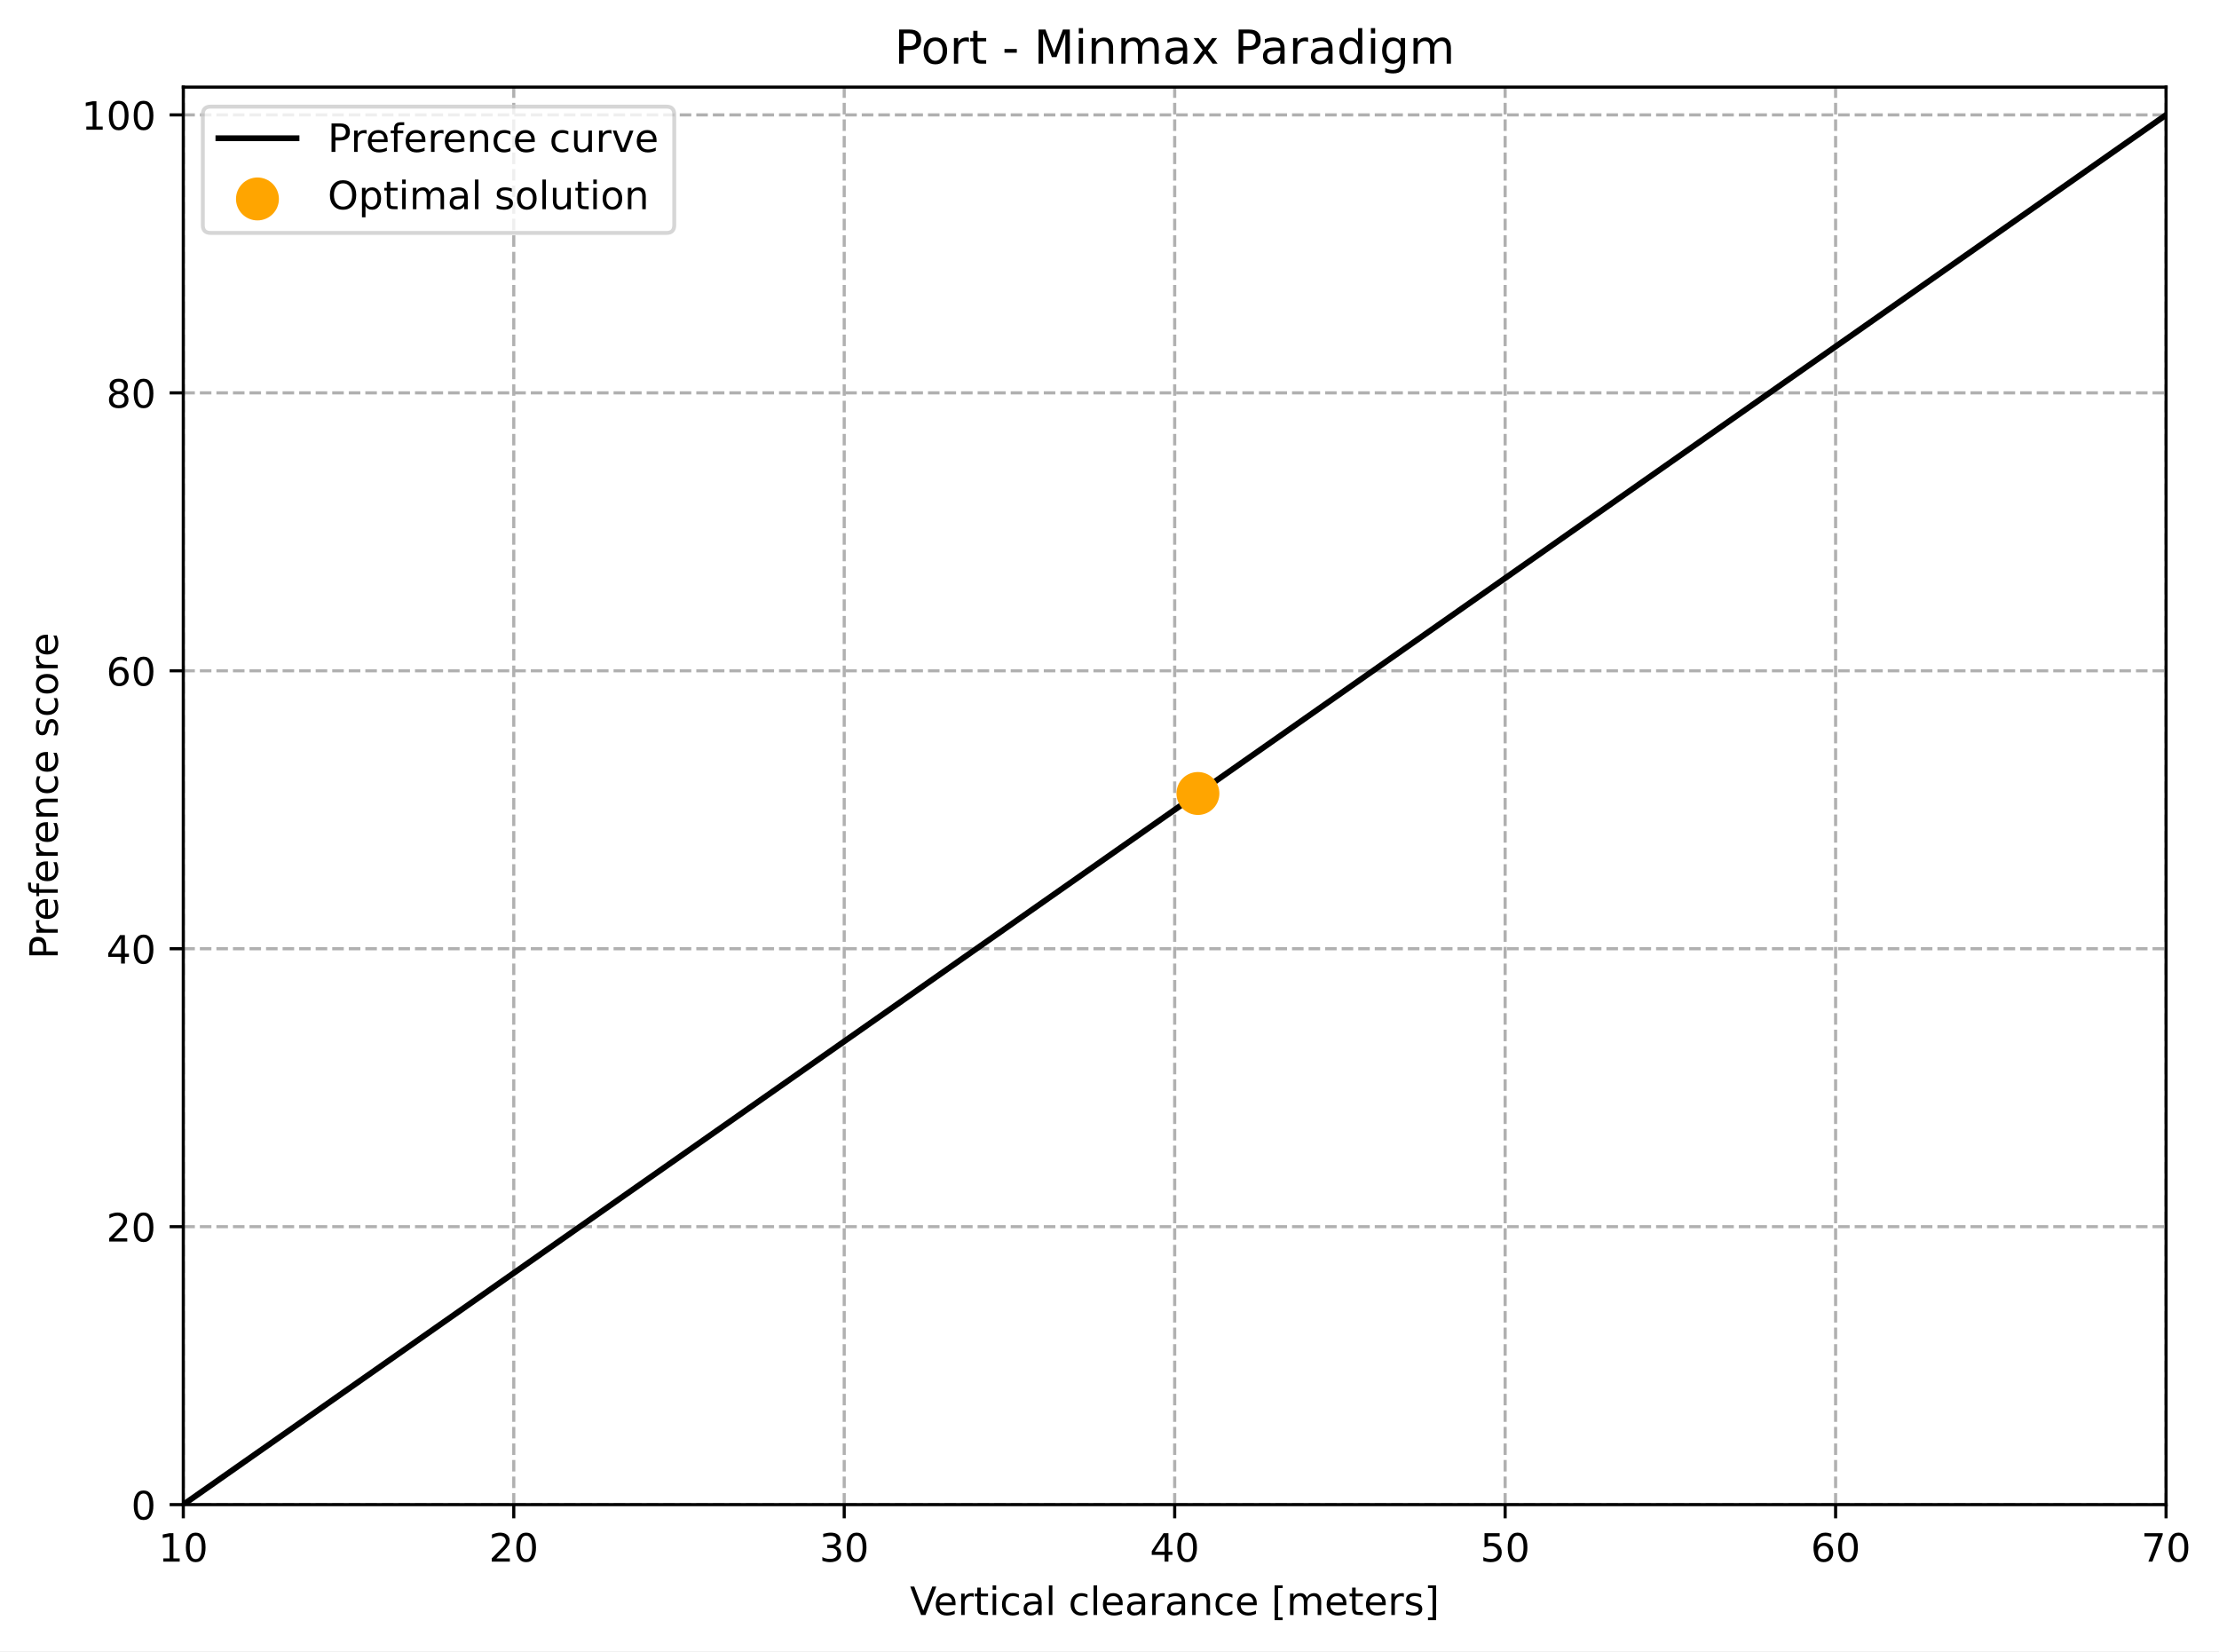
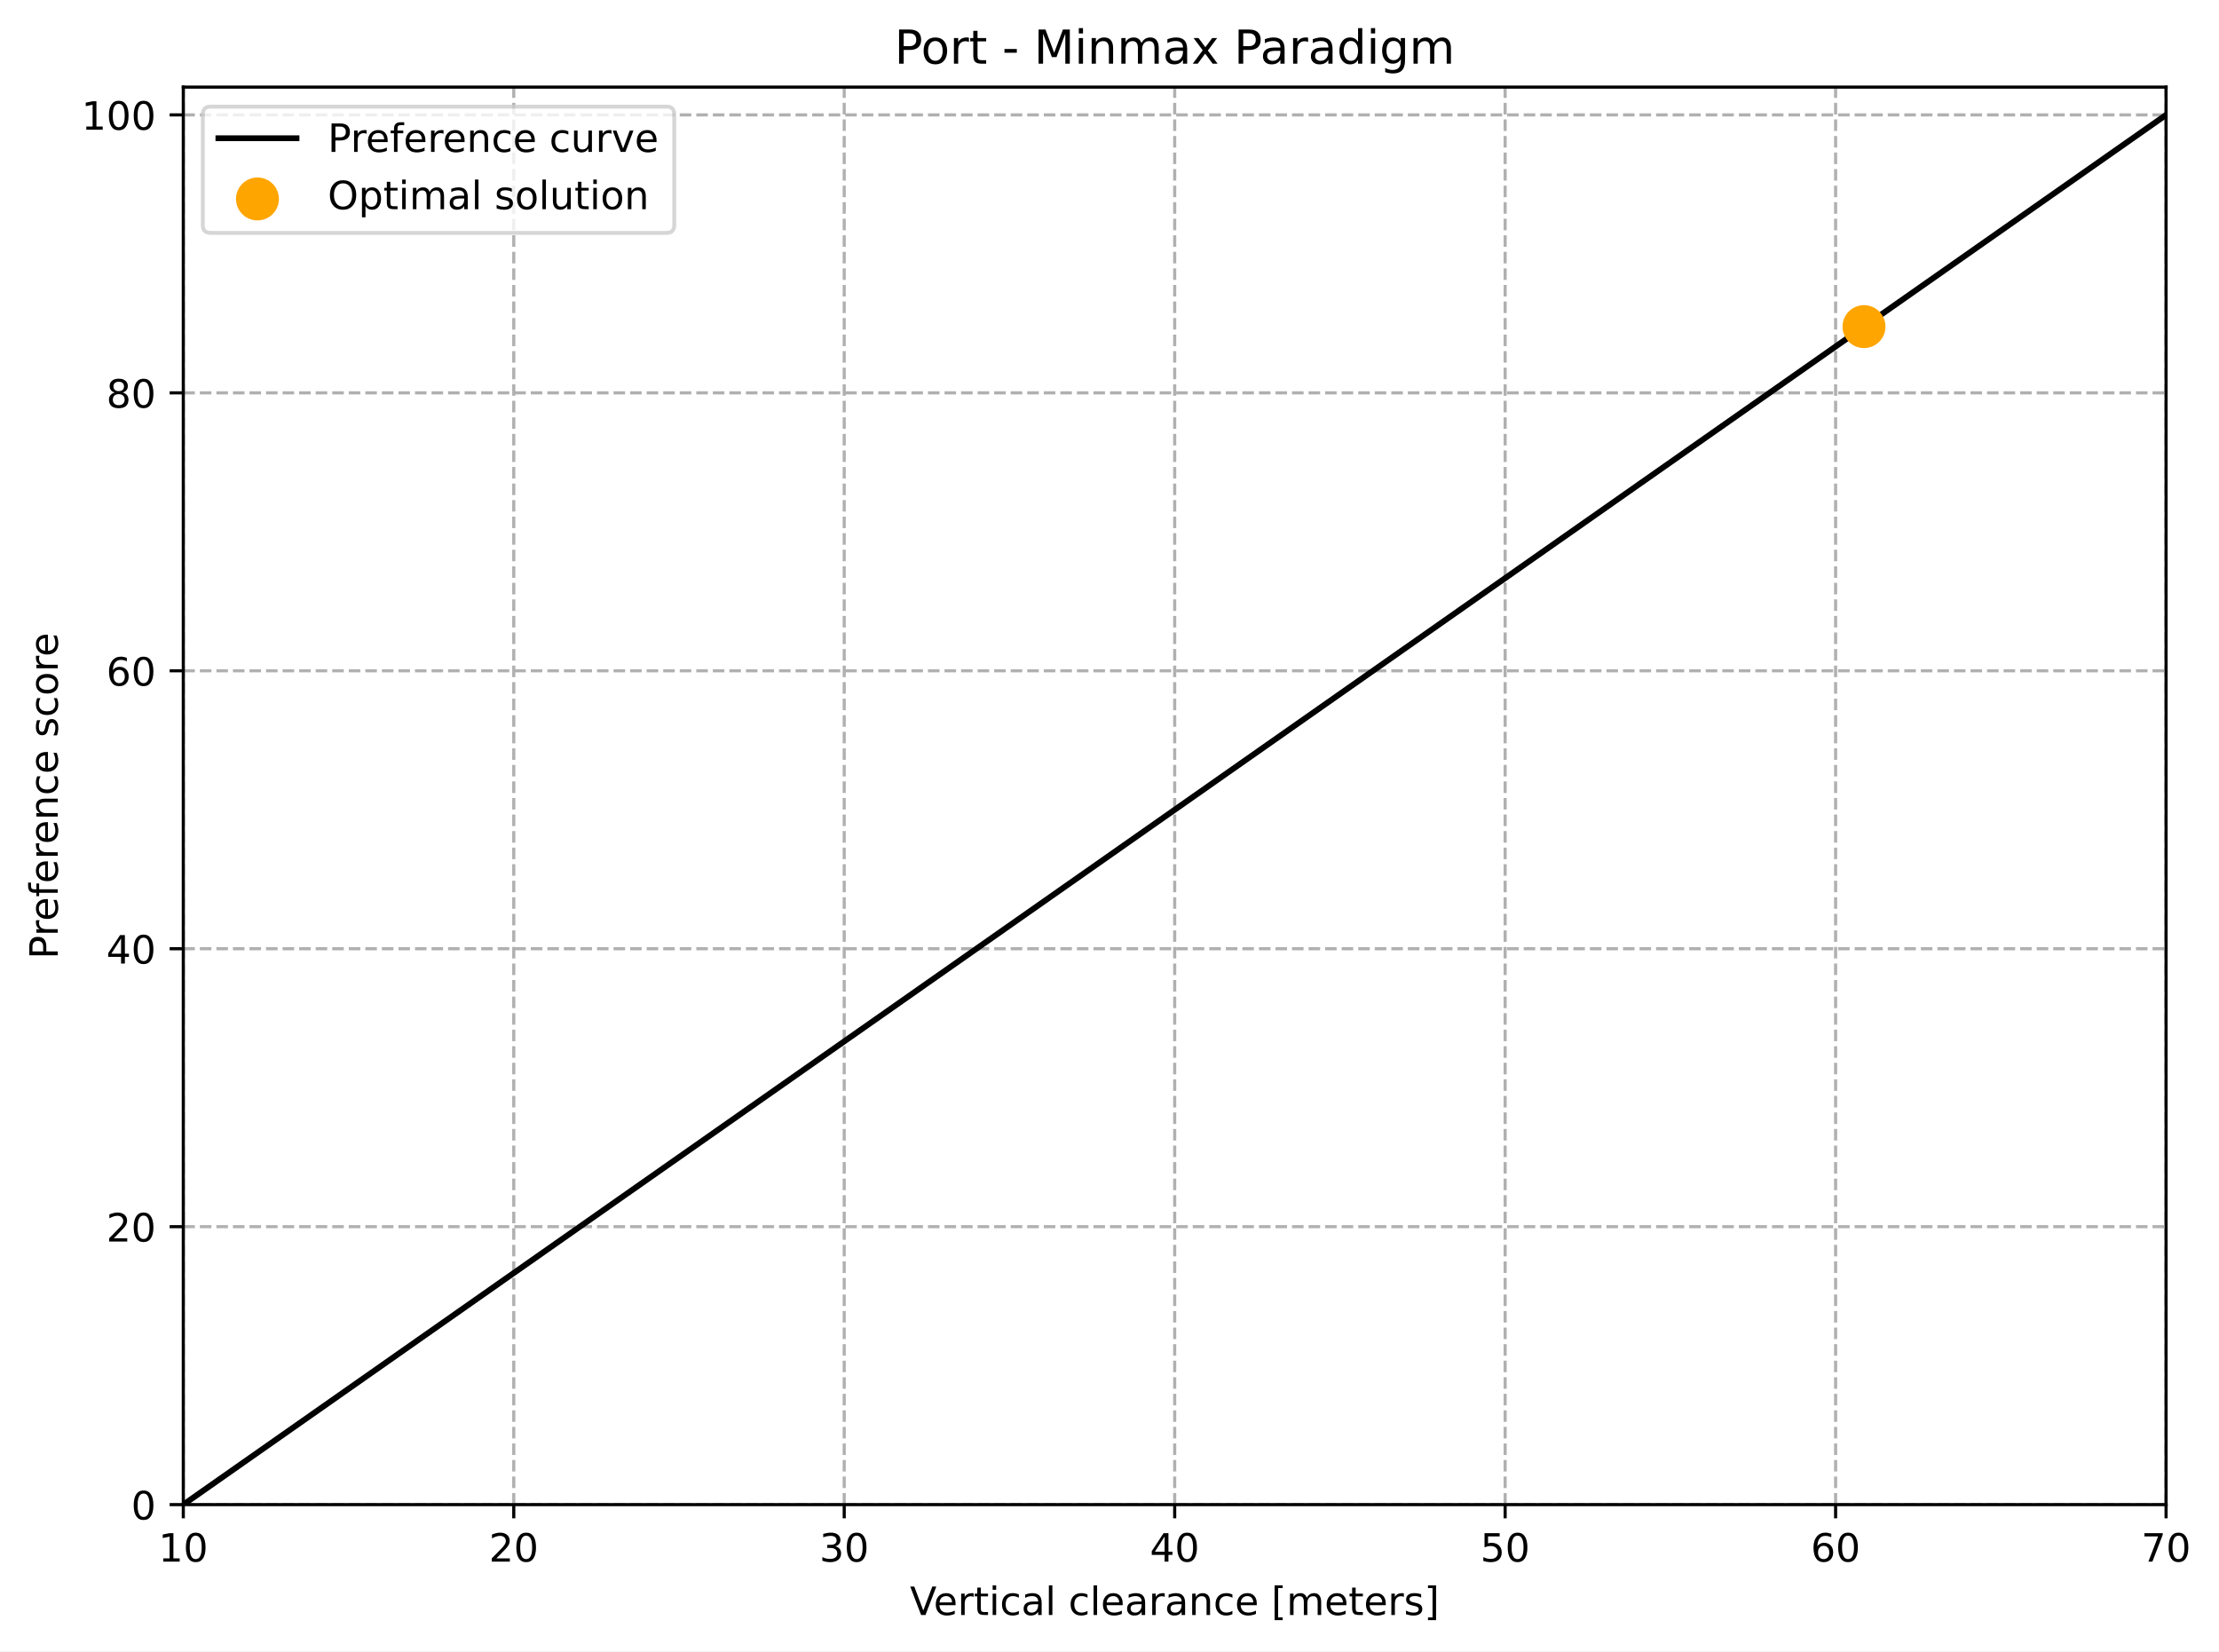
<svg xmlns="http://www.w3.org/2000/svg" xmlns:xlink="http://www.w3.org/1999/xlink" width="568.558pt" height="423.034pt" viewBox="0 0 568.558 423.034" version="1.1">
  <defs>
    <style type="text/css">*{stroke-linejoin: round; stroke-linecap: butt}</style>
  </defs>
  <g id="figure_1">
    <g id="patch_1">
      <path d="M 0 423.034  L 568.558 423.034  L 568.558 0  L 0 0  z " style="fill: #ffffff" />
    </g>
    <g id="axes_1">
      <g id="patch_2">
        <path d="M 46.966 385.478  L 554.996 385.478  L 554.996 22.318  L 46.966 22.318  z " style="fill: #ffffff" />
      </g>
      <g id="matplotlib.axis_1">
        <g id="xtick_1">
          <g id="line2d_1">
-             <path d="M 46.966 385.478  L 46.966 22.318  " clip-path="url(#p7e4437eb97)" style="fill: none; stroke-dasharray: 2.96,1.28; stroke-dashoffset: 0; stroke: #b0b0b0; stroke-width: 0.8" />
+             <path d="M 46.966 385.478  L 46.966 22.318  " clip-path="url(#p22cfa92f70)" style="fill: none; stroke-dasharray: 2.96,1.28; stroke-dashoffset: 0; stroke: #b0b0b0; stroke-width: 0.8" />
          </g>
          <g id="line2d_2">
            <defs>
-               <path id="m744cec5e7f" d="M 0 0  L 0 3.5  " style="stroke: #000000; stroke-width: 0.8" />
-             </defs>
-             <g>
-               <use xlink:href="#m744cec5e7f" x="46.966" y="385.478" style="stroke: #000000; stroke-width: 0.8" />
+               <path id="ma3266baa79" d="M 0 0  L 0 3.5  " style="stroke: #000000; stroke-width: 0.8" />
+             </defs>
+             <g>
+               <use xlink:href="#ma3266baa79" x="46.966" y="385.478" style="stroke: #000000; stroke-width: 0.8" />
            </g>
          </g>
          <g id="text_1">
            <g transform="translate(40.60312 400.0766) scale(0.1 -0.1)">
              <defs>
                <path id="DejaVuSans-31" d="M 794 531  L 1825 531  L 1825 4091  L 703 3866  L 703 4441  L 1819 4666  L 2450 4666  L 2450 531  L 3481 531  L 3481 0  L 794 0  L 794 531  z " transform="scale(0.015625)" />
                <path id="DejaVuSans-30" d="M 2034 4250  Q 1547 4250 1301 3770  Q 1056 3291 1056 2328  Q 1056 1369 1301 889  Q 1547 409 2034 409  Q 2525 409 2770 889  Q 3016 1369 3016 2328  Q 3016 3291 2770 3770  Q 2525 4250 2034 4250  z M 2034 4750  Q 2819 4750 3233 4129  Q 3647 3509 3647 2328  Q 3647 1150 3233 529  Q 2819 -91 2034 -91  Q 1250 -91 836 529  Q 422 1150 422 2328  Q 422 3509 836 4129  Q 1250 4750 2034 4750  z " transform="scale(0.015625)" />
              </defs>
              <use xlink:href="#DejaVuSans-31" />
              <use xlink:href="#DejaVuSans-30" transform="translate(63.62305 0)" />
            </g>
          </g>
        </g>
        <g id="xtick_2">
          <g id="line2d_3">
-             <path d="M 131.637 385.478  L 131.637 22.318  " clip-path="url(#p7e4437eb97)" style="fill: none; stroke-dasharray: 2.96,1.28; stroke-dashoffset: 0; stroke: #b0b0b0; stroke-width: 0.8" />
+             <path d="M 131.637 385.478  L 131.637 22.318  " clip-path="url(#p22cfa92f70)" style="fill: none; stroke-dasharray: 2.96,1.28; stroke-dashoffset: 0; stroke: #b0b0b0; stroke-width: 0.8" />
          </g>
          <g id="line2d_4">
            <g>
-               <use xlink:href="#m744cec5e7f" x="131.637" y="385.478" style="stroke: #000000; stroke-width: 0.8" />
+               <use xlink:href="#ma3266baa79" x="131.637" y="385.478" style="stroke: #000000; stroke-width: 0.8" />
            </g>
          </g>
          <g id="text_2">
            <g transform="translate(125.2748 400.0766) scale(0.1 -0.1)">
              <defs>
                <path id="DejaVuSans-32" d="M 1228 531  L 3431 531  L 3431 0  L 469 0  L 469 531  Q 828 903 1448 1529  Q 2069 2156 2228 2338  Q 2531 2678 2651 2914  Q 2772 3150 2772 3378  Q 2772 3750 2511 3984  Q 2250 4219 1831 4219  Q 1534 4219 1204 4116  Q 875 4013 500 3803  L 500 4441  Q 881 4594 1212 4672  Q 1544 4750 1819 4750  Q 2544 4750 2975 4387  Q 3406 4025 3406 3419  Q 3406 3131 3298 2873  Q 3191 2616 2906 2266  Q 2828 2175 2409 1742  Q 1991 1309 1228 531  z " transform="scale(0.015625)" />
              </defs>
              <use xlink:href="#DejaVuSans-32" />
              <use xlink:href="#DejaVuSans-30" transform="translate(63.62305 0)" />
            </g>
          </g>
        </g>
        <g id="xtick_3">
          <g id="line2d_5">
-             <path d="M 216.309 385.478  L 216.309 22.318  " clip-path="url(#p7e4437eb97)" style="fill: none; stroke-dasharray: 2.96,1.28; stroke-dashoffset: 0; stroke: #b0b0b0; stroke-width: 0.8" />
+             <path d="M 216.309 385.478  L 216.309 22.318  " clip-path="url(#p22cfa92f70)" style="fill: none; stroke-dasharray: 2.96,1.28; stroke-dashoffset: 0; stroke: #b0b0b0; stroke-width: 0.8" />
          </g>
          <g id="line2d_6">
            <g>
-               <use xlink:href="#m744cec5e7f" x="216.309" y="385.478" style="stroke: #000000; stroke-width: 0.8" />
+               <use xlink:href="#ma3266baa79" x="216.309" y="385.478" style="stroke: #000000; stroke-width: 0.8" />
            </g>
          </g>
          <g id="text_3">
            <g transform="translate(209.9465 400.0766) scale(0.1 -0.1)">
              <defs>
                <path id="DejaVuSans-33" d="M 2597 2516  Q 3050 2419 3304 2112  Q 3559 1806 3559 1356  Q 3559 666 3084 287  Q 2609 -91 1734 -91  Q 1441 -91 1130 -33  Q 819 25 488 141  L 488 750  Q 750 597 1062 519  Q 1375 441 1716 441  Q 2309 441 2620 675  Q 2931 909 2931 1356  Q 2931 1769 2642 2001  Q 2353 2234 1838 2234  L 1294 2234  L 1294 2753  L 1863 2753  Q 2328 2753 2575 2939  Q 2822 3125 2822 3475  Q 2822 3834 2567 4026  Q 2313 4219 1838 4219  Q 1578 4219 1281 4162  Q 984 4106 628 3988  L 628 4550  Q 988 4650 1302 4700  Q 1616 4750 1894 4750  Q 2613 4750 3031 4423  Q 3450 4097 3450 3541  Q 3450 3153 3228 2886  Q 3006 2619 2597 2516  z " transform="scale(0.015625)" />
              </defs>
              <use xlink:href="#DejaVuSans-33" />
              <use xlink:href="#DejaVuSans-30" transform="translate(63.62305 0)" />
            </g>
          </g>
        </g>
        <g id="xtick_4">
          <g id="line2d_7">
-             <path d="M 300.981 385.478  L 300.981 22.318  " clip-path="url(#p7e4437eb97)" style="fill: none; stroke-dasharray: 2.96,1.28; stroke-dashoffset: 0; stroke: #b0b0b0; stroke-width: 0.8" />
+             <path d="M 300.981 385.478  L 300.981 22.318  " clip-path="url(#p22cfa92f70)" style="fill: none; stroke-dasharray: 2.96,1.28; stroke-dashoffset: 0; stroke: #b0b0b0; stroke-width: 0.8" />
          </g>
          <g id="line2d_8">
            <g>
-               <use xlink:href="#m744cec5e7f" x="300.981" y="385.478" style="stroke: #000000; stroke-width: 0.8" />
+               <use xlink:href="#ma3266baa79" x="300.981" y="385.478" style="stroke: #000000; stroke-width: 0.8" />
            </g>
          </g>
          <g id="text_4">
            <g transform="translate(294.6181 400.0766) scale(0.1 -0.1)">
              <defs>
                <path id="DejaVuSans-34" d="M 2419 4116  L 825 1625  L 2419 1625  L 2419 4116  z M 2253 4666  L 3047 4666  L 3047 1625  L 3713 1625  L 3713 1100  L 3047 1100  L 3047 0  L 2419 0  L 2419 1100  L 313 1100  L 313 1709  L 2253 4666  z " transform="scale(0.015625)" />
              </defs>
              <use xlink:href="#DejaVuSans-34" />
              <use xlink:href="#DejaVuSans-30" transform="translate(63.62305 0)" />
            </g>
          </g>
        </g>
        <g id="xtick_5">
          <g id="line2d_9">
-             <path d="M 385.652 385.478  L 385.652 22.318  " clip-path="url(#p7e4437eb97)" style="fill: none; stroke-dasharray: 2.96,1.28; stroke-dashoffset: 0; stroke: #b0b0b0; stroke-width: 0.8" />
+             <path d="M 385.652 385.478  L 385.652 22.318  " clip-path="url(#p22cfa92f70)" style="fill: none; stroke-dasharray: 2.96,1.28; stroke-dashoffset: 0; stroke: #b0b0b0; stroke-width: 0.8" />
          </g>
          <g id="line2d_10">
            <g>
-               <use xlink:href="#m744cec5e7f" x="385.652" y="385.478" style="stroke: #000000; stroke-width: 0.8" />
+               <use xlink:href="#ma3266baa79" x="385.652" y="385.478" style="stroke: #000000; stroke-width: 0.8" />
            </g>
          </g>
          <g id="text_5">
            <g transform="translate(379.2898 400.0766) scale(0.1 -0.1)">
              <defs>
                <path id="DejaVuSans-35" d="M 691 4666  L 3169 4666  L 3169 4134  L 1269 4134  L 1269 2991  Q 1406 3038 1543 3061  Q 1681 3084 1819 3084  Q 2600 3084 3056 2656  Q 3513 2228 3513 1497  Q 3513 744 3044 326  Q 2575 -91 1722 -91  Q 1428 -91 1123 -41  Q 819 9 494 109  L 494 744  Q 775 591 1075 516  Q 1375 441 1709 441  Q 2250 441 2565 725  Q 2881 1009 2881 1497  Q 2881 1984 2565 2268  Q 2250 2553 1709 2553  Q 1456 2553 1204 2497  Q 953 2441 691 2322  L 691 4666  z " transform="scale(0.015625)" />
              </defs>
              <use xlink:href="#DejaVuSans-35" />
              <use xlink:href="#DejaVuSans-30" transform="translate(63.62305 0)" />
            </g>
          </g>
        </g>
        <g id="xtick_6">
          <g id="line2d_11">
-             <path d="M 470.324 385.478  L 470.324 22.318  " clip-path="url(#p7e4437eb97)" style="fill: none; stroke-dasharray: 2.96,1.28; stroke-dashoffset: 0; stroke: #b0b0b0; stroke-width: 0.8" />
+             <path d="M 470.324 385.478  L 470.324 22.318  " clip-path="url(#p22cfa92f70)" style="fill: none; stroke-dasharray: 2.96,1.28; stroke-dashoffset: 0; stroke: #b0b0b0; stroke-width: 0.8" />
          </g>
          <g id="line2d_12">
            <g>
-               <use xlink:href="#m744cec5e7f" x="470.324" y="385.478" style="stroke: #000000; stroke-width: 0.8" />
+               <use xlink:href="#ma3266baa79" x="470.324" y="385.478" style="stroke: #000000; stroke-width: 0.8" />
            </g>
          </g>
          <g id="text_6">
            <g transform="translate(463.9615 400.0766) scale(0.1 -0.1)">
              <defs>
                <path id="DejaVuSans-36" d="M 2113 2584  Q 1688 2584 1439 2293  Q 1191 2003 1191 1497  Q 1191 994 1439 701  Q 1688 409 2113 409  Q 2538 409 2786 701  Q 3034 994 3034 1497  Q 3034 2003 2786 2293  Q 2538 2584 2113 2584  z M 3366 4563  L 3366 3988  Q 3128 4100 2886 4159  Q 2644 4219 2406 4219  Q 1781 4219 1451 3797  Q 1122 3375 1075 2522  Q 1259 2794 1537 2939  Q 1816 3084 2150 3084  Q 2853 3084 3261 2657  Q 3669 2231 3669 1497  Q 3669 778 3244 343  Q 2819 -91 2113 -91  Q 1303 -91 875 529  Q 447 1150 447 2328  Q 447 3434 972 4092  Q 1497 4750 2381 4750  Q 2619 4750 2861 4703  Q 3103 4656 3366 4563  z " transform="scale(0.015625)" />
              </defs>
              <use xlink:href="#DejaVuSans-36" />
              <use xlink:href="#DejaVuSans-30" transform="translate(63.62305 0)" />
            </g>
          </g>
        </g>
        <g id="xtick_7">
          <g id="line2d_13">
-             <path d="M 554.996 385.478  L 554.996 22.318  " clip-path="url(#p7e4437eb97)" style="fill: none; stroke-dasharray: 2.96,1.28; stroke-dashoffset: 0; stroke: #b0b0b0; stroke-width: 0.8" />
+             <path d="M 554.996 385.478  L 554.996 22.318  " clip-path="url(#p22cfa92f70)" style="fill: none; stroke-dasharray: 2.96,1.28; stroke-dashoffset: 0; stroke: #b0b0b0; stroke-width: 0.8" />
          </g>
          <g id="line2d_14">
            <g>
-               <use xlink:href="#m744cec5e7f" x="554.996" y="385.478" style="stroke: #000000; stroke-width: 0.8" />
+               <use xlink:href="#ma3266baa79" x="554.996" y="385.478" style="stroke: #000000; stroke-width: 0.8" />
            </g>
          </g>
          <g id="text_7">
            <g transform="translate(548.6331 400.0766) scale(0.1 -0.1)">
              <defs>
                <path id="DejaVuSans-37" d="M 525 4666  L 3525 4666  L 3525 4397  L 1831 0  L 1172 0  L 2766 4134  L 525 4134  L 525 4666  z " transform="scale(0.015625)" />
              </defs>
              <use xlink:href="#DejaVuSans-37" />
              <use xlink:href="#DejaVuSans-30" transform="translate(63.62305 0)" />
            </g>
          </g>
        </g>
        <g id="text_8">
          <g transform="translate(233.1478 413.7547) scale(0.1 -0.1)">
            <defs>
              <path id="DejaVuSans-56" d="M 1831 0  L 50 4666  L 709 4666  L 2188 738  L 3669 4666  L 4325 4666  L 2547 0  L 1831 0  z " transform="scale(0.015625)" />
              <path id="DejaVuSans-65" d="M 3597 1894  L 3597 1613  L 953 1613  Q 991 1019 1311 708  Q 1631 397 2203 397  Q 2534 397 2845 478  Q 3156 559 3463 722  L 3463 178  Q 3153 47 2828 -22  Q 2503 -91 2169 -91  Q 1331 -91 842 396  Q 353 884 353 1716  Q 353 2575 817 3079  Q 1281 3584 2069 3584  Q 2775 3584 3186 3129  Q 3597 2675 3597 1894  z M 3022 2063  Q 3016 2534 2758 2815  Q 2500 3097 2075 3097  Q 1594 3097 1305 2825  Q 1016 2553 972 2059  L 3022 2063  z " transform="scale(0.015625)" />
              <path id="DejaVuSans-72" d="M 2631 2963  Q 2534 3019 2420 3045  Q 2306 3072 2169 3072  Q 1681 3072 1420 2755  Q 1159 2438 1159 1844  L 1159 0  L 581 0  L 581 3500  L 1159 3500  L 1159 2956  Q 1341 3275 1631 3429  Q 1922 3584 2338 3584  Q 2397 3584 2469 3576  Q 2541 3569 2628 3553  L 2631 2963  z " transform="scale(0.015625)" />
              <path id="DejaVuSans-74" d="M 1172 4494  L 1172 3500  L 2356 3500  L 2356 3053  L 1172 3053  L 1172 1153  Q 1172 725 1289 603  Q 1406 481 1766 481  L 2356 481  L 2356 0  L 1766 0  Q 1100 0 847 248  Q 594 497 594 1153  L 594 3053  L 172 3053  L 172 3500  L 594 3500  L 594 4494  L 1172 4494  z " transform="scale(0.015625)" />
              <path id="DejaVuSans-69" d="M 603 3500  L 1178 3500  L 1178 0  L 603 0  L 603 3500  z M 603 4863  L 1178 4863  L 1178 4134  L 603 4134  L 603 4863  z " transform="scale(0.015625)" />
              <path id="DejaVuSans-63" d="M 3122 3366  L 3122 2828  Q 2878 2963 2633 3030  Q 2388 3097 2138 3097  Q 1578 3097 1268 2742  Q 959 2388 959 1747  Q 959 1106 1268 751  Q 1578 397 2138 397  Q 2388 397 2633 464  Q 2878 531 3122 666  L 3122 134  Q 2881 22 2623 -34  Q 2366 -91 2075 -91  Q 1284 -91 818 406  Q 353 903 353 1747  Q 353 2603 823 3093  Q 1294 3584 2113 3584  Q 2378 3584 2631 3529  Q 2884 3475 3122 3366  z " transform="scale(0.015625)" />
              <path id="DejaVuSans-61" d="M 2194 1759  Q 1497 1759 1228 1600  Q 959 1441 959 1056  Q 959 750 1161 570  Q 1363 391 1709 391  Q 2188 391 2477 730  Q 2766 1069 2766 1631  L 2766 1759  L 2194 1759  z M 3341 1997  L 3341 0  L 2766 0  L 2766 531  Q 2569 213 2275 61  Q 1981 -91 1556 -91  Q 1019 -91 701 211  Q 384 513 384 1019  Q 384 1609 779 1909  Q 1175 2209 1959 2209  L 2766 2209  L 2766 2266  Q 2766 2663 2505 2880  Q 2244 3097 1772 3097  Q 1472 3097 1187 3025  Q 903 2953 641 2809  L 641 3341  Q 956 3463 1253 3523  Q 1550 3584 1831 3584  Q 2591 3584 2966 3190  Q 3341 2797 3341 1997  z " transform="scale(0.015625)" />
              <path id="DejaVuSans-6c" d="M 603 4863  L 1178 4863  L 1178 0  L 603 0  L 603 4863  z " transform="scale(0.015625)" />
              <path id="DejaVuSans-20" transform="scale(0.015625)" />
              <path id="DejaVuSans-6e" d="M 3513 2113  L 3513 0  L 2938 0  L 2938 2094  Q 2938 2591 2744 2837  Q 2550 3084 2163 3084  Q 1697 3084 1428 2787  Q 1159 2491 1159 1978  L 1159 0  L 581 0  L 581 3500  L 1159 3500  L 1159 2956  Q 1366 3272 1645 3428  Q 1925 3584 2291 3584  Q 2894 3584 3203 3211  Q 3513 2838 3513 2113  z " transform="scale(0.015625)" />
              <path id="DejaVuSans-5b" d="M 550 4863  L 1875 4863  L 1875 4416  L 1125 4416  L 1125 -397  L 1875 -397  L 1875 -844  L 550 -844  L 550 4863  z " transform="scale(0.015625)" />
              <path id="DejaVuSans-6d" d="M 3328 2828  Q 3544 3216 3844 3400  Q 4144 3584 4550 3584  Q 5097 3584 5394 3201  Q 5691 2819 5691 2113  L 5691 0  L 5113 0  L 5113 2094  Q 5113 2597 4934 2840  Q 4756 3084 4391 3084  Q 3944 3084 3684 2787  Q 3425 2491 3425 1978  L 3425 0  L 2847 0  L 2847 2094  Q 2847 2600 2669 2842  Q 2491 3084 2119 3084  Q 1678 3084 1418 2786  Q 1159 2488 1159 1978  L 1159 0  L 581 0  L 581 3500  L 1159 3500  L 1159 2956  Q 1356 3278 1631 3431  Q 1906 3584 2284 3584  Q 2666 3584 2933 3390  Q 3200 3197 3328 2828  z " transform="scale(0.015625)" />
              <path id="DejaVuSans-73" d="M 2834 3397  L 2834 2853  Q 2591 2978 2328 3040  Q 2066 3103 1784 3103  Q 1356 3103 1142 2972  Q 928 2841 928 2578  Q 928 2378 1081 2264  Q 1234 2150 1697 2047  L 1894 2003  Q 2506 1872 2764 1633  Q 3022 1394 3022 966  Q 3022 478 2636 193  Q 2250 -91 1575 -91  Q 1294 -91 989 -36  Q 684 19 347 128  L 347 722  Q 666 556 975 473  Q 1284 391 1588 391  Q 1994 391 2212 530  Q 2431 669 2431 922  Q 2431 1156 2273 1281  Q 2116 1406 1581 1522  L 1381 1569  Q 847 1681 609 1914  Q 372 2147 372 2553  Q 372 3047 722 3315  Q 1072 3584 1716 3584  Q 2034 3584 2315 3537  Q 2597 3491 2834 3397  z " transform="scale(0.015625)" />
              <path id="DejaVuSans-5d" d="M 1947 4863  L 1947 -844  L 622 -844  L 622 -397  L 1369 -397  L 1369 4416  L 622 4416  L 622 4863  L 1947 4863  z " transform="scale(0.015625)" />
            </defs>
            <use xlink:href="#DejaVuSans-56" />
            <use xlink:href="#DejaVuSans-65" transform="translate(60.6582 0)" />
            <use xlink:href="#DejaVuSans-72" transform="translate(122.1816 0)" />
            <use xlink:href="#DejaVuSans-74" transform="translate(163.2949 0)" />
            <use xlink:href="#DejaVuSans-69" transform="translate(202.5039 0)" />
            <use xlink:href="#DejaVuSans-63" transform="translate(230.2871 0)" />
            <use xlink:href="#DejaVuSans-61" transform="translate(285.2676 0)" />
            <use xlink:href="#DejaVuSans-6c" transform="translate(346.5469 0)" />
            <use xlink:href="#DejaVuSans-20" transform="translate(374.3301 0)" />
            <use xlink:href="#DejaVuSans-63" transform="translate(406.1172 0)" />
            <use xlink:href="#DejaVuSans-6c" transform="translate(461.0977 0)" />
            <use xlink:href="#DejaVuSans-65" transform="translate(488.8809 0)" />
            <use xlink:href="#DejaVuSans-61" transform="translate(550.4043 0)" />
            <use xlink:href="#DejaVuSans-72" transform="translate(611.6836 0)" />
            <use xlink:href="#DejaVuSans-61" transform="translate(652.7969 0)" />
            <use xlink:href="#DejaVuSans-6e" transform="translate(714.0762 0)" />
            <use xlink:href="#DejaVuSans-63" transform="translate(777.4551 0)" />
            <use xlink:href="#DejaVuSans-65" transform="translate(832.4355 0)" />
            <use xlink:href="#DejaVuSans-20" transform="translate(893.959 0)" />
            <use xlink:href="#DejaVuSans-5b" transform="translate(925.7461 0)" />
            <use xlink:href="#DejaVuSans-6d" transform="translate(964.7598 0)" />
            <use xlink:href="#DejaVuSans-65" transform="translate(1062.172 0)" />
            <use xlink:href="#DejaVuSans-74" transform="translate(1123.695 0)" />
            <use xlink:href="#DejaVuSans-65" transform="translate(1162.904 0)" />
            <use xlink:href="#DejaVuSans-72" transform="translate(1224.428 0)" />
            <use xlink:href="#DejaVuSans-73" transform="translate(1265.541 0)" />
            <use xlink:href="#DejaVuSans-5d" transform="translate(1317.641 0)" />
          </g>
        </g>
      </g>
      <g id="matplotlib.axis_2">
        <g id="ytick_1">
          <g id="line2d_15">
-             <path d="M 46.966 385.478  L 554.996 385.478  " clip-path="url(#p7e4437eb97)" style="fill: none; stroke-dasharray: 2.96,1.28; stroke-dashoffset: 0; stroke: #b0b0b0; stroke-width: 0.8" />
+             <path d="M 46.966 385.478  L 554.996 385.478  " clip-path="url(#p22cfa92f70)" style="fill: none; stroke-dasharray: 2.96,1.28; stroke-dashoffset: 0; stroke: #b0b0b0; stroke-width: 0.8" />
          </g>
          <g id="line2d_16">
            <defs>
-               <path id="m9118d87061" d="M 0 0  L -3.5 0  " style="stroke: #000000; stroke-width: 0.8" />
-             </defs>
-             <g>
-               <use xlink:href="#m9118d87061" x="46.966" y="385.478" style="stroke: #000000; stroke-width: 0.8" />
+               <path id="mbdf9627a5d" d="M 0 0  L -3.5 0  " style="stroke: #000000; stroke-width: 0.8" />
+             </defs>
+             <g>
+               <use xlink:href="#mbdf9627a5d" x="46.966" y="385.478" style="stroke: #000000; stroke-width: 0.8" />
            </g>
          </g>
          <g id="text_9">
            <g transform="translate(33.60312 389.2773) scale(0.1 -0.1)">
              <use xlink:href="#DejaVuSans-30" />
            </g>
          </g>
        </g>
        <g id="ytick_2">
          <g id="line2d_17">
-             <path d="M 46.966 314.27  L 554.996 314.27  " clip-path="url(#p7e4437eb97)" style="fill: none; stroke-dasharray: 2.96,1.28; stroke-dashoffset: 0; stroke: #b0b0b0; stroke-width: 0.8" />
+             <path d="M 46.966 314.27  L 554.996 314.27  " clip-path="url(#p22cfa92f70)" style="fill: none; stroke-dasharray: 2.96,1.28; stroke-dashoffset: 0; stroke: #b0b0b0; stroke-width: 0.8" />
          </g>
          <g id="line2d_18">
            <g>
-               <use xlink:href="#m9118d87061" x="46.966" y="314.27" style="stroke: #000000; stroke-width: 0.8" />
+               <use xlink:href="#mbdf9627a5d" x="46.966" y="314.27" style="stroke: #000000; stroke-width: 0.8" />
            </g>
          </g>
          <g id="text_10">
            <g transform="translate(27.24063 318.0695) scale(0.1 -0.1)">
              <use xlink:href="#DejaVuSans-32" />
              <use xlink:href="#DejaVuSans-30" transform="translate(63.62305 0)" />
            </g>
          </g>
        </g>
        <g id="ytick_3">
          <g id="line2d_19">
-             <path d="M 46.966 243.062  L 554.996 243.062  " clip-path="url(#p7e4437eb97)" style="fill: none; stroke-dasharray: 2.96,1.28; stroke-dashoffset: 0; stroke: #b0b0b0; stroke-width: 0.8" />
+             <path d="M 46.966 243.062  L 554.996 243.062  " clip-path="url(#p22cfa92f70)" style="fill: none; stroke-dasharray: 2.96,1.28; stroke-dashoffset: 0; stroke: #b0b0b0; stroke-width: 0.8" />
          </g>
          <g id="line2d_20">
            <g>
-               <use xlink:href="#m9118d87061" x="46.966" y="243.062" style="stroke: #000000; stroke-width: 0.8" />
+               <use xlink:href="#mbdf9627a5d" x="46.966" y="243.062" style="stroke: #000000; stroke-width: 0.8" />
            </g>
          </g>
          <g id="text_11">
            <g transform="translate(27.24063 246.8617) scale(0.1 -0.1)">
              <use xlink:href="#DejaVuSans-34" />
              <use xlink:href="#DejaVuSans-30" transform="translate(63.62305 0)" />
            </g>
          </g>
        </g>
        <g id="ytick_4">
          <g id="line2d_21">
-             <path d="M 46.966 171.855  L 554.996 171.855  " clip-path="url(#p7e4437eb97)" style="fill: none; stroke-dasharray: 2.96,1.28; stroke-dashoffset: 0; stroke: #b0b0b0; stroke-width: 0.8" />
+             <path d="M 46.966 171.855  L 554.996 171.855  " clip-path="url(#p22cfa92f70)" style="fill: none; stroke-dasharray: 2.96,1.28; stroke-dashoffset: 0; stroke: #b0b0b0; stroke-width: 0.8" />
          </g>
          <g id="line2d_22">
            <g>
-               <use xlink:href="#m9118d87061" x="46.966" y="171.855" style="stroke: #000000; stroke-width: 0.8" />
+               <use xlink:href="#mbdf9627a5d" x="46.966" y="171.855" style="stroke: #000000; stroke-width: 0.8" />
            </g>
          </g>
          <g id="text_12">
            <g transform="translate(27.24063 175.6538) scale(0.1 -0.1)">
              <use xlink:href="#DejaVuSans-36" />
              <use xlink:href="#DejaVuSans-30" transform="translate(63.62305 0)" />
            </g>
          </g>
        </g>
        <g id="ytick_5">
          <g id="line2d_23">
-             <path d="M 46.966 100.647  L 554.996 100.647  " clip-path="url(#p7e4437eb97)" style="fill: none; stroke-dasharray: 2.96,1.28; stroke-dashoffset: 0; stroke: #b0b0b0; stroke-width: 0.8" />
+             <path d="M 46.966 100.647  L 554.996 100.647  " clip-path="url(#p22cfa92f70)" style="fill: none; stroke-dasharray: 2.96,1.28; stroke-dashoffset: 0; stroke: #b0b0b0; stroke-width: 0.8" />
          </g>
          <g id="line2d_24">
            <g>
-               <use xlink:href="#m9118d87061" x="46.966" y="100.647" style="stroke: #000000; stroke-width: 0.8" />
+               <use xlink:href="#mbdf9627a5d" x="46.966" y="100.647" style="stroke: #000000; stroke-width: 0.8" />
            </g>
          </g>
          <g id="text_13">
            <g transform="translate(27.24063 104.446) scale(0.1 -0.1)">
              <defs>
                <path id="DejaVuSans-38" d="M 2034 2216  Q 1584 2216 1326 1975  Q 1069 1734 1069 1313  Q 1069 891 1326 650  Q 1584 409 2034 409  Q 2484 409 2743 651  Q 3003 894 3003 1313  Q 3003 1734 2745 1975  Q 2488 2216 2034 2216  z M 1403 2484  Q 997 2584 770 2862  Q 544 3141 544 3541  Q 544 4100 942 4425  Q 1341 4750 2034 4750  Q 2731 4750 3128 4425  Q 3525 4100 3525 3541  Q 3525 3141 3298 2862  Q 3072 2584 2669 2484  Q 3125 2378 3379 2068  Q 3634 1759 3634 1313  Q 3634 634 3220 271  Q 2806 -91 2034 -91  Q 1263 -91 848 271  Q 434 634 434 1313  Q 434 1759 690 2068  Q 947 2378 1403 2484  z M 1172 3481  Q 1172 3119 1398 2916  Q 1625 2713 2034 2713  Q 2441 2713 2670 2916  Q 2900 3119 2900 3481  Q 2900 3844 2670 4047  Q 2441 4250 2034 4250  Q 1625 4250 1398 4047  Q 1172 3844 1172 3481  z " transform="scale(0.015625)" />
              </defs>
              <use xlink:href="#DejaVuSans-38" />
              <use xlink:href="#DejaVuSans-30" transform="translate(63.62305 0)" />
            </g>
          </g>
        </g>
        <g id="ytick_6">
          <g id="line2d_25">
-             <path d="M 46.966 29.439  L 554.996 29.439  " clip-path="url(#p7e4437eb97)" style="fill: none; stroke-dasharray: 2.96,1.28; stroke-dashoffset: 0; stroke: #b0b0b0; stroke-width: 0.8" />
+             <path d="M 46.966 29.439  L 554.996 29.439  " clip-path="url(#p22cfa92f70)" style="fill: none; stroke-dasharray: 2.96,1.28; stroke-dashoffset: 0; stroke: #b0b0b0; stroke-width: 0.8" />
          </g>
          <g id="line2d_26">
            <g>
-               <use xlink:href="#m9118d87061" x="46.966" y="29.439" style="stroke: #000000; stroke-width: 0.8" />
+               <use xlink:href="#mbdf9627a5d" x="46.966" y="29.439" style="stroke: #000000; stroke-width: 0.8" />
            </g>
          </g>
          <g id="text_14">
            <g transform="translate(20.87813 33.23813) scale(0.1 -0.1)">
              <use xlink:href="#DejaVuSans-31" />
              <use xlink:href="#DejaVuSans-30" transform="translate(63.62305 0)" />
              <use xlink:href="#DejaVuSans-30" transform="translate(127.2461 0)" />
            </g>
          </g>
        </g>
        <g id="text_15">
          <g transform="translate(14.79844 245.7177) rotate(-90) scale(0.1 -0.1)">
            <defs>
              <path id="DejaVuSans-50" d="M 1259 4147  L 1259 2394  L 2053 2394  Q 2494 2394 2734 2622  Q 2975 2850 2975 3272  Q 2975 3691 2734 3919  Q 2494 4147 2053 4147  L 1259 4147  z M 628 4666  L 2053 4666  Q 2838 4666 3239 4311  Q 3641 3956 3641 3272  Q 3641 2581 3239 2228  Q 2838 1875 2053 1875  L 1259 1875  L 1259 0  L 628 0  L 628 4666  z " transform="scale(0.015625)" />
              <path id="DejaVuSans-66" d="M 2375 4863  L 2375 4384  L 1825 4384  Q 1516 4384 1395 4259  Q 1275 4134 1275 3809  L 1275 3500  L 2222 3500  L 2222 3053  L 1275 3053  L 1275 0  L 697 0  L 697 3053  L 147 3053  L 147 3500  L 697 3500  L 697 3744  Q 697 4328 969 4595  Q 1241 4863 1831 4863  L 2375 4863  z " transform="scale(0.015625)" />
              <path id="DejaVuSans-6f" d="M 1959 3097  Q 1497 3097 1228 2736  Q 959 2375 959 1747  Q 959 1119 1226 758  Q 1494 397 1959 397  Q 2419 397 2687 759  Q 2956 1122 2956 1747  Q 2956 2369 2687 2733  Q 2419 3097 1959 3097  z M 1959 3584  Q 2709 3584 3137 3096  Q 3566 2609 3566 1747  Q 3566 888 3137 398  Q 2709 -91 1959 -91  Q 1206 -91 779 398  Q 353 888 353 1747  Q 353 2609 779 3096  Q 1206 3584 1959 3584  z " transform="scale(0.015625)" />
            </defs>
            <use xlink:href="#DejaVuSans-50" />
            <use xlink:href="#DejaVuSans-72" transform="translate(58.55273 0)" />
            <use xlink:href="#DejaVuSans-65" transform="translate(97.41602 0)" />
            <use xlink:href="#DejaVuSans-66" transform="translate(158.9395 0)" />
            <use xlink:href="#DejaVuSans-65" transform="translate(194.1445 0)" />
            <use xlink:href="#DejaVuSans-72" transform="translate(255.668 0)" />
            <use xlink:href="#DejaVuSans-65" transform="translate(294.5312 0)" />
            <use xlink:href="#DejaVuSans-6e" transform="translate(356.0547 0)" />
            <use xlink:href="#DejaVuSans-63" transform="translate(419.4336 0)" />
            <use xlink:href="#DejaVuSans-65" transform="translate(474.4141 0)" />
            <use xlink:href="#DejaVuSans-20" transform="translate(535.9375 0)" />
            <use xlink:href="#DejaVuSans-73" transform="translate(567.7246 0)" />
            <use xlink:href="#DejaVuSans-63" transform="translate(619.8242 0)" />
            <use xlink:href="#DejaVuSans-6f" transform="translate(674.8047 0)" />
            <use xlink:href="#DejaVuSans-72" transform="translate(735.9863 0)" />
            <use xlink:href="#DejaVuSans-65" transform="translate(774.8496 0)" />
          </g>
        </g>
      </g>
      <g id="line2d_27">
-         <path d="M 46.966 385.478  L 52.097 381.882  L 57.229 378.285  L 62.36 374.689  L 67.492 371.093  L 72.624 367.496  L 77.755 363.9  L 82.887 360.304  L 88.019 356.707  L 93.15 353.111  L 98.282 349.515  L 103.413 345.918  L 108.545 342.322  L 113.677 338.726  L 118.808 335.129  L 123.94 331.533  L 129.071 327.936  L 134.203 324.34  L 139.335 320.744  L 144.466 317.147  L 149.598 313.551  L 154.73 309.955  L 159.861 306.358  L 164.993 302.762  L 170.124 299.166  L 175.256 295.569  L 180.388 291.973  L 185.519 288.377  L 190.651 284.78  L 195.782 281.184  L 200.914 277.587  L 206.046 273.991  L 211.177 270.395  L 216.309 266.798  L 221.441 263.202  L 226.572 259.606  L 231.704 256.009  L 236.835 252.413  L 241.967 248.817  L 247.099 245.22  L 252.23 241.624  L 257.362 238.028  L 262.494 234.431  L 267.625 230.835  L 272.757 227.238  L 277.888 223.642  L 283.02 220.046  L 288.152 216.449  L 293.283 212.853  L 298.415 209.257  L 303.546 205.66  L 308.678 202.064  L 313.81 198.468  L 318.941 194.871  L 324.073 191.275  L 329.205 187.679  L 334.336 184.082  L 339.468 180.486  L 344.599 176.889  L 349.731 173.293  L 354.863 169.697  L 359.994 166.1  L 365.126 162.504  L 370.257 158.908  L 375.389 155.311  L 380.521 151.715  L 385.652 148.119  L 390.784 144.522  L 395.916 140.926  L 401.047 137.33  L 406.179 133.733  L 411.31 130.137  L 416.442 126.541  L 421.574 122.944  L 426.705 119.348  L 431.837 115.751  L 436.968 112.155  L 442.1 108.559  L 447.232 104.962  L 452.363 101.366  L 457.495 97.77  L 462.627 94.173  L 467.758 90.577  L 472.89 86.981  L 478.021 83.384  L 483.153 79.788  L 488.285 76.192  L 493.416 72.595  L 498.548 68.999  L 503.679 65.402  L 508.811 61.806  L 513.943 58.21  L 519.074 54.613  L 524.206 51.017  L 529.338 47.421  L 534.469 43.824  L 539.601 40.228  L 544.732 36.632  L 549.864 33.035  L 554.996 29.439  " clip-path="url(#p7e4437eb97)" style="fill: none; stroke: #000000; stroke-width: 1.5; stroke-linecap: square" />
+         <path d="M 46.966 385.478  L 52.097 381.882  L 57.229 378.285  L 62.36 374.689  L 67.492 371.093  L 72.624 367.496  L 77.755 363.9  L 82.887 360.304  L 88.019 356.707  L 93.15 353.111  L 98.282 349.515  L 103.413 345.918  L 108.545 342.322  L 113.677 338.726  L 118.808 335.129  L 123.94 331.533  L 129.071 327.936  L 134.203 324.34  L 139.335 320.744  L 144.466 317.147  L 149.598 313.551  L 154.73 309.955  L 159.861 306.358  L 164.993 302.762  L 170.124 299.166  L 175.256 295.569  L 180.388 291.973  L 185.519 288.377  L 190.651 284.78  L 195.782 281.184  L 200.914 277.587  L 206.046 273.991  L 211.177 270.395  L 216.309 266.798  L 221.441 263.202  L 226.572 259.606  L 231.704 256.009  L 236.835 252.413  L 241.967 248.817  L 247.099 245.22  L 252.23 241.624  L 257.362 238.028  L 262.494 234.431  L 267.625 230.835  L 272.757 227.238  L 277.888 223.642  L 283.02 220.046  L 288.152 216.449  L 293.283 212.853  L 298.415 209.257  L 303.546 205.66  L 308.678 202.064  L 313.81 198.468  L 318.941 194.871  L 324.073 191.275  L 329.205 187.679  L 334.336 184.082  L 339.468 180.486  L 344.599 176.889  L 349.731 173.293  L 354.863 169.697  L 359.994 166.1  L 365.126 162.504  L 370.257 158.908  L 375.389 155.311  L 380.521 151.715  L 385.652 148.119  L 390.784 144.522  L 395.916 140.926  L 401.047 137.33  L 406.179 133.733  L 411.31 130.137  L 416.442 126.541  L 421.574 122.944  L 426.705 119.348  L 431.837 115.751  L 436.968 112.155  L 442.1 108.559  L 447.232 104.962  L 452.363 101.366  L 457.495 97.77  L 462.627 94.173  L 467.758 90.577  L 472.89 86.981  L 478.021 83.384  L 483.153 79.788  L 488.285 76.192  L 493.416 72.595  L 498.548 68.999  L 503.679 65.402  L 508.811 61.806  L 513.943 58.21  L 519.074 54.613  L 524.206 51.017  L 529.338 47.421  L 534.469 43.824  L 539.601 40.228  L 544.732 36.632  L 549.864 33.035  L 554.996 29.439  " clip-path="url(#p22cfa92f70)" style="fill: none; stroke: #000000; stroke-width: 1.5; stroke-linecap: square" />
      </g>
      <g id="patch_3">
        <path d="M 46.966 385.478  L 46.966 22.318  " style="fill: none; stroke: #000000; stroke-width: 0.8; stroke-linejoin: miter; stroke-linecap: square" />
      </g>
      <g id="patch_4">
        <path d="M 554.996 385.478  L 554.996 22.318  " style="fill: none; stroke: #000000; stroke-width: 0.8; stroke-linejoin: miter; stroke-linecap: square" />
      </g>
      <g id="patch_5">
        <path d="M 46.966 385.478  L 554.996 385.478  " style="fill: none; stroke: #000000; stroke-width: 0.8; stroke-linejoin: miter; stroke-linecap: square" />
      </g>
      <g id="patch_6">
        <path d="M 46.966 22.318  L 554.996 22.318  " style="fill: none; stroke: #000000; stroke-width: 0.8; stroke-linejoin: miter; stroke-linecap: square" />
      </g>
      <g id="text_16">
        <g transform="translate(229.1887 16.31812) scale(0.12 -0.12)">
          <defs>
            <path id="DejaVuSans-2d" d="M 313 2009  L 1997 2009  L 1997 1497  L 313 1497  L 313 2009  z " transform="scale(0.015625)" />
            <path id="DejaVuSans-4d" d="M 628 4666  L 1569 4666  L 2759 1491  L 3956 4666  L 4897 4666  L 4897 0  L 4281 0  L 4281 4097  L 3078 897  L 2444 897  L 1241 4097  L 1241 0  L 628 0  L 628 4666  z " transform="scale(0.015625)" />
            <path id="DejaVuSans-78" d="M 3513 3500  L 2247 1797  L 3578 0  L 2900 0  L 1881 1375  L 863 0  L 184 0  L 1544 1831  L 300 3500  L 978 3500  L 1906 2253  L 2834 3500  L 3513 3500  z " transform="scale(0.015625)" />
            <path id="DejaVuSans-64" d="M 2906 2969  L 2906 4863  L 3481 4863  L 3481 0  L 2906 0  L 2906 525  Q 2725 213 2448 61  Q 2172 -91 1784 -91  Q 1150 -91 751 415  Q 353 922 353 1747  Q 353 2572 751 3078  Q 1150 3584 1784 3584  Q 2172 3584 2448 3432  Q 2725 3281 2906 2969  z M 947 1747  Q 947 1113 1208 752  Q 1469 391 1925 391  Q 2381 391 2643 752  Q 2906 1113 2906 1747  Q 2906 2381 2643 2742  Q 2381 3103 1925 3103  Q 1469 3103 1208 2742  Q 947 2381 947 1747  z " transform="scale(0.015625)" />
            <path id="DejaVuSans-67" d="M 2906 1791  Q 2906 2416 2648 2759  Q 2391 3103 1925 3103  Q 1463 3103 1205 2759  Q 947 2416 947 1791  Q 947 1169 1205 825  Q 1463 481 1925 481  Q 2391 481 2648 825  Q 2906 1169 2906 1791  z M 3481 434  Q 3481 -459 3084 -895  Q 2688 -1331 1869 -1331  Q 1566 -1331 1297 -1286  Q 1028 -1241 775 -1147  L 775 -588  Q 1028 -725 1275 -790  Q 1522 -856 1778 -856  Q 2344 -856 2625 -561  Q 2906 -266 2906 331  L 2906 616  Q 2728 306 2450 153  Q 2172 0 1784 0  Q 1141 0 747 490  Q 353 981 353 1791  Q 353 2603 747 3093  Q 1141 3584 1784 3584  Q 2172 3584 2450 3431  Q 2728 3278 2906 2969  L 2906 3500  L 3481 3500  L 3481 434  z " transform="scale(0.015625)" />
          </defs>
          <use xlink:href="#DejaVuSans-50" />
          <use xlink:href="#DejaVuSans-6f" transform="translate(56.67773 0)" />
          <use xlink:href="#DejaVuSans-72" transform="translate(117.8594 0)" />
          <use xlink:href="#DejaVuSans-74" transform="translate(158.9727 0)" />
          <use xlink:href="#DejaVuSans-20" transform="translate(198.1816 0)" />
          <use xlink:href="#DejaVuSans-2d" transform="translate(229.9688 0)" />
          <use xlink:href="#DejaVuSans-20" transform="translate(266.0527 0)" />
          <use xlink:href="#DejaVuSans-4d" transform="translate(297.8398 0)" />
          <use xlink:href="#DejaVuSans-69" transform="translate(384.1191 0)" />
          <use xlink:href="#DejaVuSans-6e" transform="translate(411.9023 0)" />
          <use xlink:href="#DejaVuSans-6d" transform="translate(475.2812 0)" />
          <use xlink:href="#DejaVuSans-61" transform="translate(572.6934 0)" />
          <use xlink:href="#DejaVuSans-78" transform="translate(633.9727 0)" />
          <use xlink:href="#DejaVuSans-20" transform="translate(693.1523 0)" />
          <use xlink:href="#DejaVuSans-50" transform="translate(724.9395 0)" />
          <use xlink:href="#DejaVuSans-61" transform="translate(780.7422 0)" />
          <use xlink:href="#DejaVuSans-72" transform="translate(842.0215 0)" />
          <use xlink:href="#DejaVuSans-61" transform="translate(883.1348 0)" />
          <use xlink:href="#DejaVuSans-64" transform="translate(944.4141 0)" />
          <use xlink:href="#DejaVuSans-69" transform="translate(1007.891 0)" />
          <use xlink:href="#DejaVuSans-67" transform="translate(1035.674 0)" />
          <use xlink:href="#DejaVuSans-6d" transform="translate(1099.15 0)" />
        </g>
      </g>
      <g id="PathCollection_1">
        <defs>
-           <path id="mcfcefc92c4" d="M 0 5  C 1.326 5 2.598 4.473 3.536 3.536  C 4.473 2.598 5 1.326 5 0  C 5 -1.326 4.473 -2.598 3.536 -3.536  C 2.598 -4.473 1.326 -5 0 -5  C -1.326 -5 -2.598 -4.473 -3.536 -3.536  C -4.473 -2.598 -5 -1.326 -5 0  C -5 1.326 -4.473 2.598 -3.536 3.536  C -2.598 4.473 -1.326 5 0 5  z " style="stroke: #ffa500" />
+           <path id="m78968645cd" d="M 0 5  C 1.326 5 2.598 4.473 3.536 3.536  C 4.473 2.598 5 1.326 5 0  C 5 -1.326 4.473 -2.598 3.536 -3.536  C 2.598 -4.473 1.326 -5 0 -5  C -1.326 -5 -2.598 -4.473 -3.536 -3.536  C -4.473 -2.598 -5 -1.326 -5 0  C -5 1.326 -4.473 2.598 -3.536 3.536  C -2.598 4.473 -1.326 5 0 5  z " style="stroke: #ffa500" />
        </defs>
-         <g clip-path="url(#p7e4437eb97)">
-           <use xlink:href="#mcfcefc92c4" x="306.934" y="203.286" style="fill: #ffa500; stroke: #ffa500" />
+         <g clip-path="url(#p22cfa92f70)">
+           <use xlink:href="#m78968645cd" x="477.6" y="83.679" style="fill: #ffa500; stroke: #ffa500" />
        </g>
      </g>
      <g id="legend_1">
        <g id="patch_7">
          <path d="M 53.966 59.674  L 170.758 59.674  Q 172.758 59.674 172.758 57.674  L 172.758 29.318  Q 172.758 27.318 170.758 27.318  L 53.966 27.318  Q 51.966 27.318 51.966 29.318  L 51.966 57.674  Q 51.966 59.674 53.966 59.674  z " style="fill: #ffffff; opacity: 0.8; stroke: #cccccc; stroke-linejoin: miter" />
        </g>
        <g id="line2d_28">
          <path d="M 55.966 35.417  L 65.966 35.417  L 75.966 35.417  " style="fill: none; stroke: #000000; stroke-width: 1.5; stroke-linecap: square" />
        </g>
        <g id="text_17">
          <g transform="translate(83.96563 38.91656) scale(0.1 -0.1)">
            <defs>
              <path id="DejaVuSans-75" d="M 544 1381  L 544 3500  L 1119 3500  L 1119 1403  Q 1119 906 1312 657  Q 1506 409 1894 409  Q 2359 409 2629 706  Q 2900 1003 2900 1516  L 2900 3500  L 3475 3500  L 3475 0  L 2900 0  L 2900 538  Q 2691 219 2414 64  Q 2138 -91 1772 -91  Q 1169 -91 856 284  Q 544 659 544 1381  z M 1991 3584  L 1991 3584  z " transform="scale(0.015625)" />
              <path id="DejaVuSans-76" d="M 191 3500  L 800 3500  L 1894 563  L 2988 3500  L 3597 3500  L 2284 0  L 1503 0  L 191 3500  z " transform="scale(0.015625)" />
            </defs>
            <use xlink:href="#DejaVuSans-50" />
            <use xlink:href="#DejaVuSans-72" transform="translate(58.55273 0)" />
            <use xlink:href="#DejaVuSans-65" transform="translate(97.41602 0)" />
            <use xlink:href="#DejaVuSans-66" transform="translate(158.9395 0)" />
            <use xlink:href="#DejaVuSans-65" transform="translate(194.1445 0)" />
            <use xlink:href="#DejaVuSans-72" transform="translate(255.668 0)" />
            <use xlink:href="#DejaVuSans-65" transform="translate(294.5312 0)" />
            <use xlink:href="#DejaVuSans-6e" transform="translate(356.0547 0)" />
            <use xlink:href="#DejaVuSans-63" transform="translate(419.4336 0)" />
            <use xlink:href="#DejaVuSans-65" transform="translate(474.4141 0)" />
            <use xlink:href="#DejaVuSans-20" transform="translate(535.9375 0)" />
            <use xlink:href="#DejaVuSans-63" transform="translate(567.7246 0)" />
            <use xlink:href="#DejaVuSans-75" transform="translate(622.7051 0)" />
            <use xlink:href="#DejaVuSans-72" transform="translate(686.084 0)" />
            <use xlink:href="#DejaVuSans-76" transform="translate(727.1973 0)" />
            <use xlink:href="#DejaVuSans-65" transform="translate(786.377 0)" />
          </g>
        </g>
        <g id="PathCollection_2">
          <g>
-             <use xlink:href="#mcfcefc92c4" x="65.966" y="50.97" style="fill: #ffa500; stroke: #ffa500" />
+             <use xlink:href="#m78968645cd" x="65.966" y="50.97" style="fill: #ffa500; stroke: #ffa500" />
          </g>
        </g>
        <g id="text_18">
          <g transform="translate(83.96563 53.59469) scale(0.1 -0.1)">
            <defs>
              <path id="DejaVuSans-4f" d="M 2522 4238  Q 1834 4238 1429 3725  Q 1025 3213 1025 2328  Q 1025 1447 1429 934  Q 1834 422 2522 422  Q 3209 422 3611 934  Q 4013 1447 4013 2328  Q 4013 3213 3611 3725  Q 3209 4238 2522 4238  z M 2522 4750  Q 3503 4750 4090 4092  Q 4678 3434 4678 2328  Q 4678 1225 4090 567  Q 3503 -91 2522 -91  Q 1538 -91 948 565  Q 359 1222 359 2328  Q 359 3434 948 4092  Q 1538 4750 2522 4750  z " transform="scale(0.015625)" />
              <path id="DejaVuSans-70" d="M 1159 525  L 1159 -1331  L 581 -1331  L 581 3500  L 1159 3500  L 1159 2969  Q 1341 3281 1617 3432  Q 1894 3584 2278 3584  Q 2916 3584 3314 3078  Q 3713 2572 3713 1747  Q 3713 922 3314 415  Q 2916 -91 2278 -91  Q 1894 -91 1617 61  Q 1341 213 1159 525  z M 3116 1747  Q 3116 2381 2855 2742  Q 2594 3103 2138 3103  Q 1681 3103 1420 2742  Q 1159 2381 1159 1747  Q 1159 1113 1420 752  Q 1681 391 2138 391  Q 2594 391 2855 752  Q 3116 1113 3116 1747  z " transform="scale(0.015625)" />
            </defs>
            <use xlink:href="#DejaVuSans-4f" />
            <use xlink:href="#DejaVuSans-70" transform="translate(78.71094 0)" />
            <use xlink:href="#DejaVuSans-74" transform="translate(142.1875 0)" />
            <use xlink:href="#DejaVuSans-69" transform="translate(181.3965 0)" />
            <use xlink:href="#DejaVuSans-6d" transform="translate(209.1797 0)" />
            <use xlink:href="#DejaVuSans-61" transform="translate(306.5918 0)" />
            <use xlink:href="#DejaVuSans-6c" transform="translate(367.8711 0)" />
            <use xlink:href="#DejaVuSans-20" transform="translate(395.6543 0)" />
            <use xlink:href="#DejaVuSans-73" transform="translate(427.4414 0)" />
            <use xlink:href="#DejaVuSans-6f" transform="translate(479.541 0)" />
            <use xlink:href="#DejaVuSans-6c" transform="translate(540.7227 0)" />
            <use xlink:href="#DejaVuSans-75" transform="translate(568.5059 0)" />
            <use xlink:href="#DejaVuSans-74" transform="translate(631.8848 0)" />
            <use xlink:href="#DejaVuSans-69" transform="translate(671.0938 0)" />
            <use xlink:href="#DejaVuSans-6f" transform="translate(698.877 0)" />
            <use xlink:href="#DejaVuSans-6e" transform="translate(760.0586 0)" />
          </g>
        </g>
      </g>
    </g>
  </g>
  <defs>
-     <clipPath id="p7e4437eb97">
+     <clipPath id="p22cfa92f70">
      <rect x="46.966" y="22.318" width="508.03" height="363.16" />
    </clipPath>
  </defs>
</svg>
